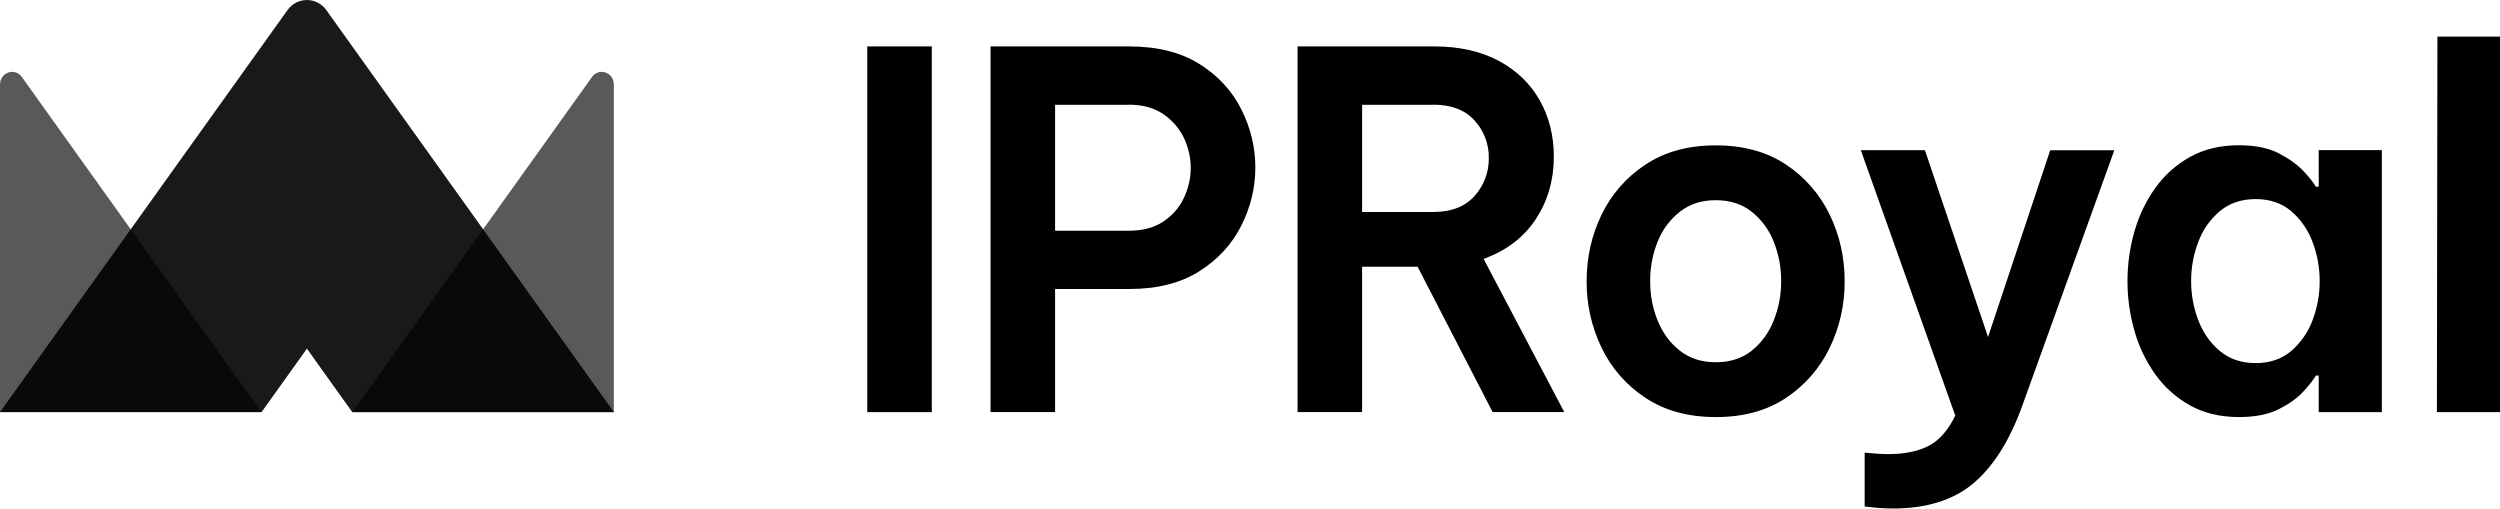
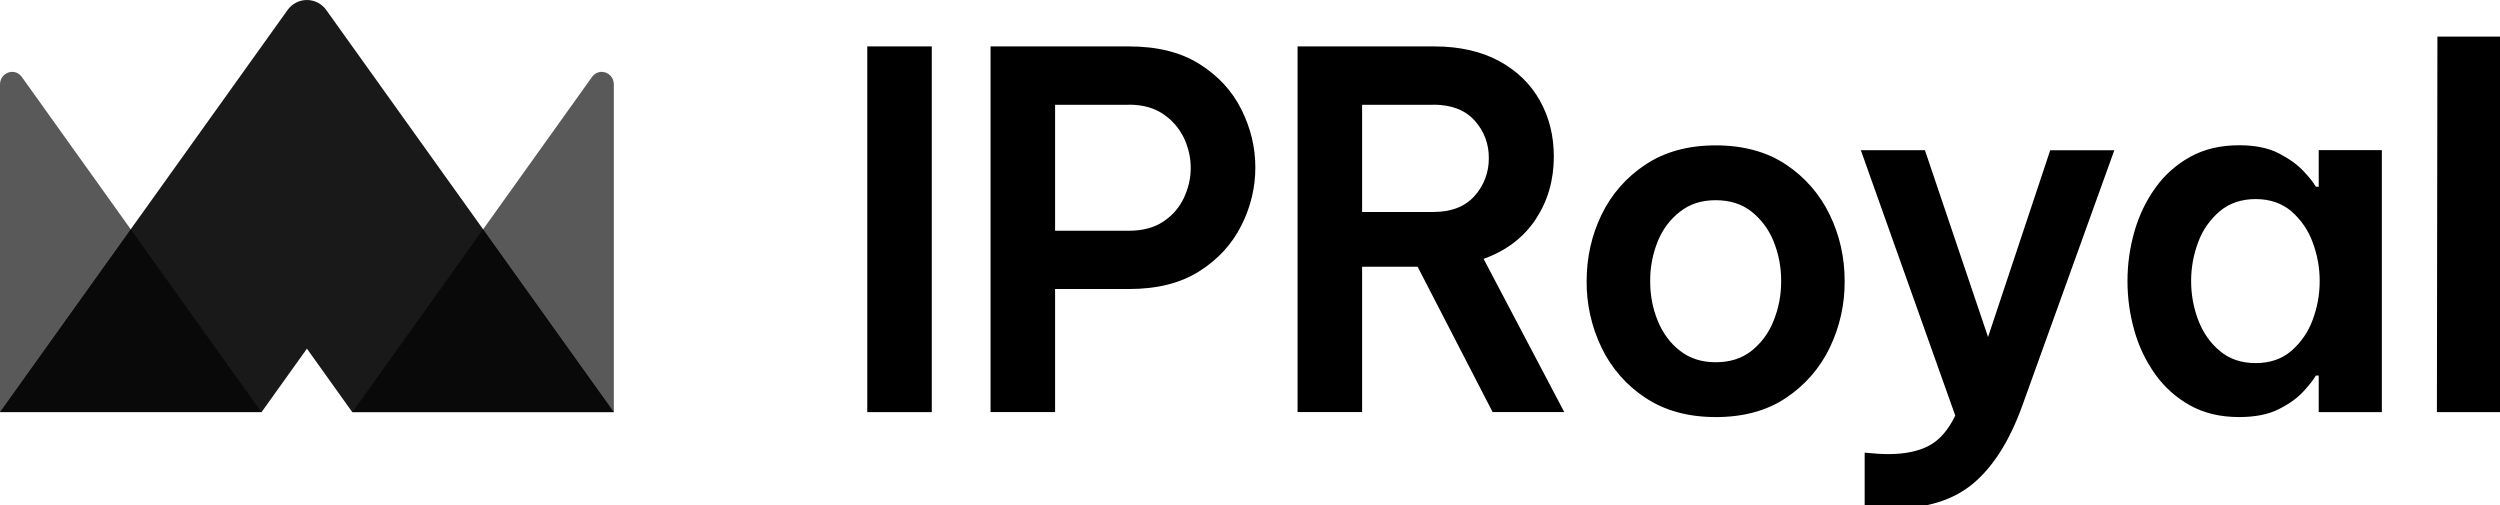
- <svg xmlns="http://www.w3.org/2000/svg" viewbox="0 0 109 22">
+ <svg xmlns="http://www.w3.org/2000/svg" viewBox="0 0 109 22">
  <path fill="black" d="M37.813 17.968V2.024h2.813v15.944h-2.813Zm5.375 0V2.024h6.042c1.227 0 2.249.254 3.063.765.814.51 1.423 1.17 1.83 1.98.407.814.61 1.656.61 2.532 0 .877-.203 1.722-.61 2.532s-1.016 1.477-1.83 1.993c-.814.516-1.836.775-3.063.775h-3.228v5.364h-2.814v.003Zm6.02-13.4h-3.206v5.493h3.206c.607 0 1.11-.133 1.51-.398.398-.265.7-.611.9-1.035.198-.424.298-.86.298-1.304 0-.444-.1-.896-.299-1.314a2.625 2.625 0 0 0-.9-1.036c-.401-.274-.902-.41-1.509-.41v.004Zm7.366 13.4V2.024h5.959c1.102 0 2.043.214 2.824.635.778.424 1.374.998 1.78 1.724.408.727.61 1.54.61 2.446 0 1.02-.263 1.929-.786 2.725-.524.795-1.282 1.375-2.276 1.733l3.516 6.678h-3.123l-3.27-6.335h-2.42v6.335h-2.814v.003Zm5.918-13.4h-3.104v4.674h3.104c.786 0 1.387-.233 1.8-.7a2.41 2.41 0 0 0 .62-1.65 2.37 2.37 0 0 0-.62-1.638c-.413-.458-1.014-.69-1.8-.69v.004Zm12.311 13.616c-1.199 0-2.22-.28-3.062-.839a5.42 5.42 0 0 1-1.913-2.186 6.554 6.554 0 0 1-.651-2.898c0-1.035.216-2 .65-2.898a5.42 5.42 0 0 1 1.914-2.185c.842-.56 1.863-.84 3.062-.84 1.2 0 2.238.28 3.071.84a5.456 5.456 0 0 1 1.902 2.185c.435.897.651 1.863.651 2.898a6.555 6.555 0 0 1-.65 2.898 5.456 5.456 0 0 1-1.903 2.186c-.833.56-1.858.84-3.07.84Zm0-2.39c.62 0 1.141-.165 1.562-.496a3.11 3.11 0 0 0 .96-1.304 4.503 4.503 0 0 0 .333-1.733 4.54 4.54 0 0 0-.332-1.744 3.132 3.132 0 0 0-.961-1.292c-.42-.332-.941-.496-1.562-.496-.62 0-1.124.164-1.55.496a3.08 3.08 0 0 0-.972 1.292 4.486 4.486 0 0 0-.333 1.744c0 .632.111 1.197.333 1.733.221.54.545.975.972 1.304.426.331.944.496 1.55.496Zm7.717 6.376c-.36 0-.764-.03-1.221-.087v-2.347c.412.043.759.063 1.035.063.704 0 1.285-.118 1.748-.355.462-.236.853-.677 1.168-1.323L81.133 6.55h2.794l2.752 8.144 2.71-8.143h2.795l-4.013 11.14c-.55 1.522-1.262 2.65-2.132 3.382-.869.732-2.04 1.098-3.516 1.098l-.003-.003ZM97.621 6.333c.703 0 1.282.118 1.739.354.454.237.814.496 1.074.776.263.28.441.507.538.678h.124V6.546h2.752v11.422h-2.752v-1.595h-.124c-.097.173-.277.401-.538.69-.263.288-.62.544-1.074.775-.454.23-1.036.346-1.739.346-.814 0-1.523-.17-2.132-.507a4.601 4.601 0 0 1-1.52-1.358 6.1 6.1 0 0 1-.911-1.907 7.866 7.866 0 0 1-.3-2.154c0-.732.1-1.45.3-2.154.2-.703.504-1.338.91-1.906A4.602 4.602 0 0 1 95.49 6.84c.606-.337 1.318-.507 2.132-.507Zm.726 2.347c-.62 0-1.141.176-1.562.527a3.21 3.21 0 0 0-.942 1.347 4.74 4.74 0 0 0-.31 1.701c0 .589.103 1.157.31 1.702.208.545.521.995.942 1.346.42.352.941.528 1.562.528.62 0 1.138-.176 1.55-.528a3.26 3.26 0 0 0 .931-1.346c.207-.545.31-1.113.31-1.702 0-.588-.103-1.156-.31-1.7a3.26 3.26 0 0 0-.93-1.348c-.416-.351-.931-.527-1.551-.527Zm7.902 9.288.022-16.373h2.73v16.373h-2.752Z" />
  <path fill="black" fill-opacity=".65" d="M15.366 17.968 25.811 3.357c.304-.427.952-.202.952.329v14.282H15.366Zm-3.969 0L.953 3.357C.648 2.93 0 3.155 0 3.685v14.283h11.397Z" />
  <path fill="black" fill-opacity=".9" d="m13.382 15.202 1.977 2.766h11.406L14.23.444a1.034 1.034 0 0 0-1.698 0L0 17.967h11.405l1.977-2.765Z" />
</svg>
